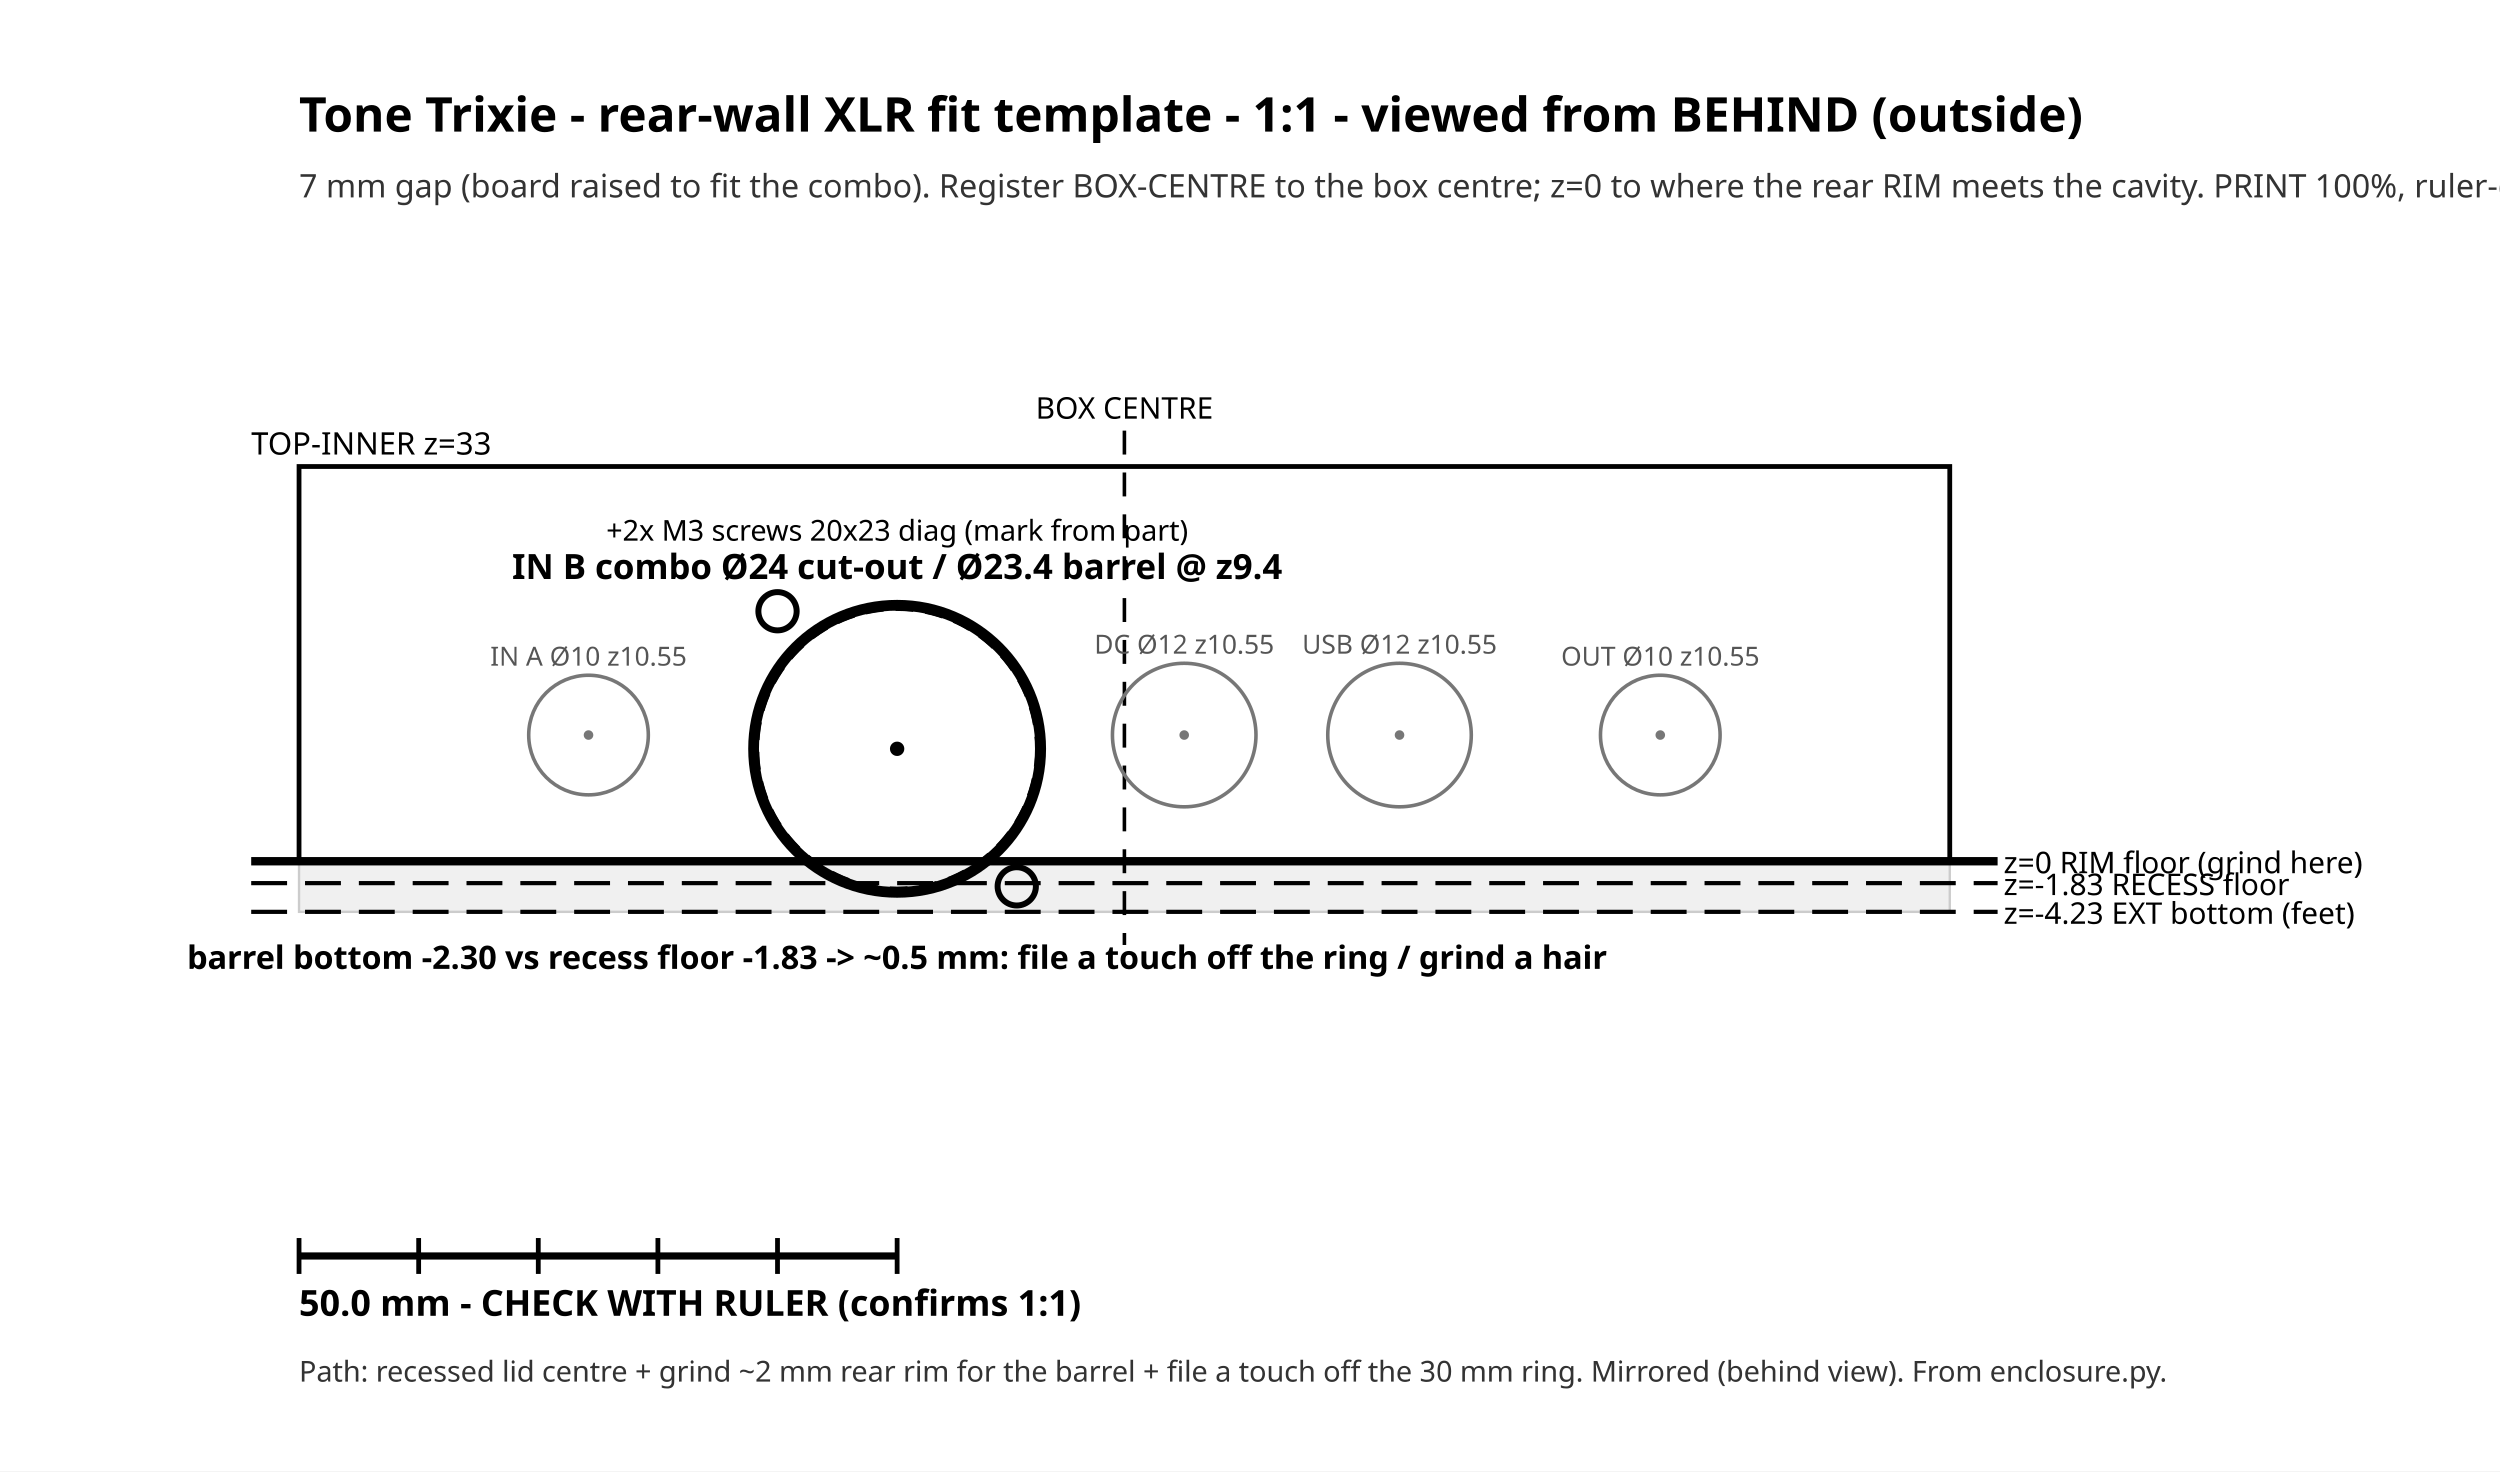
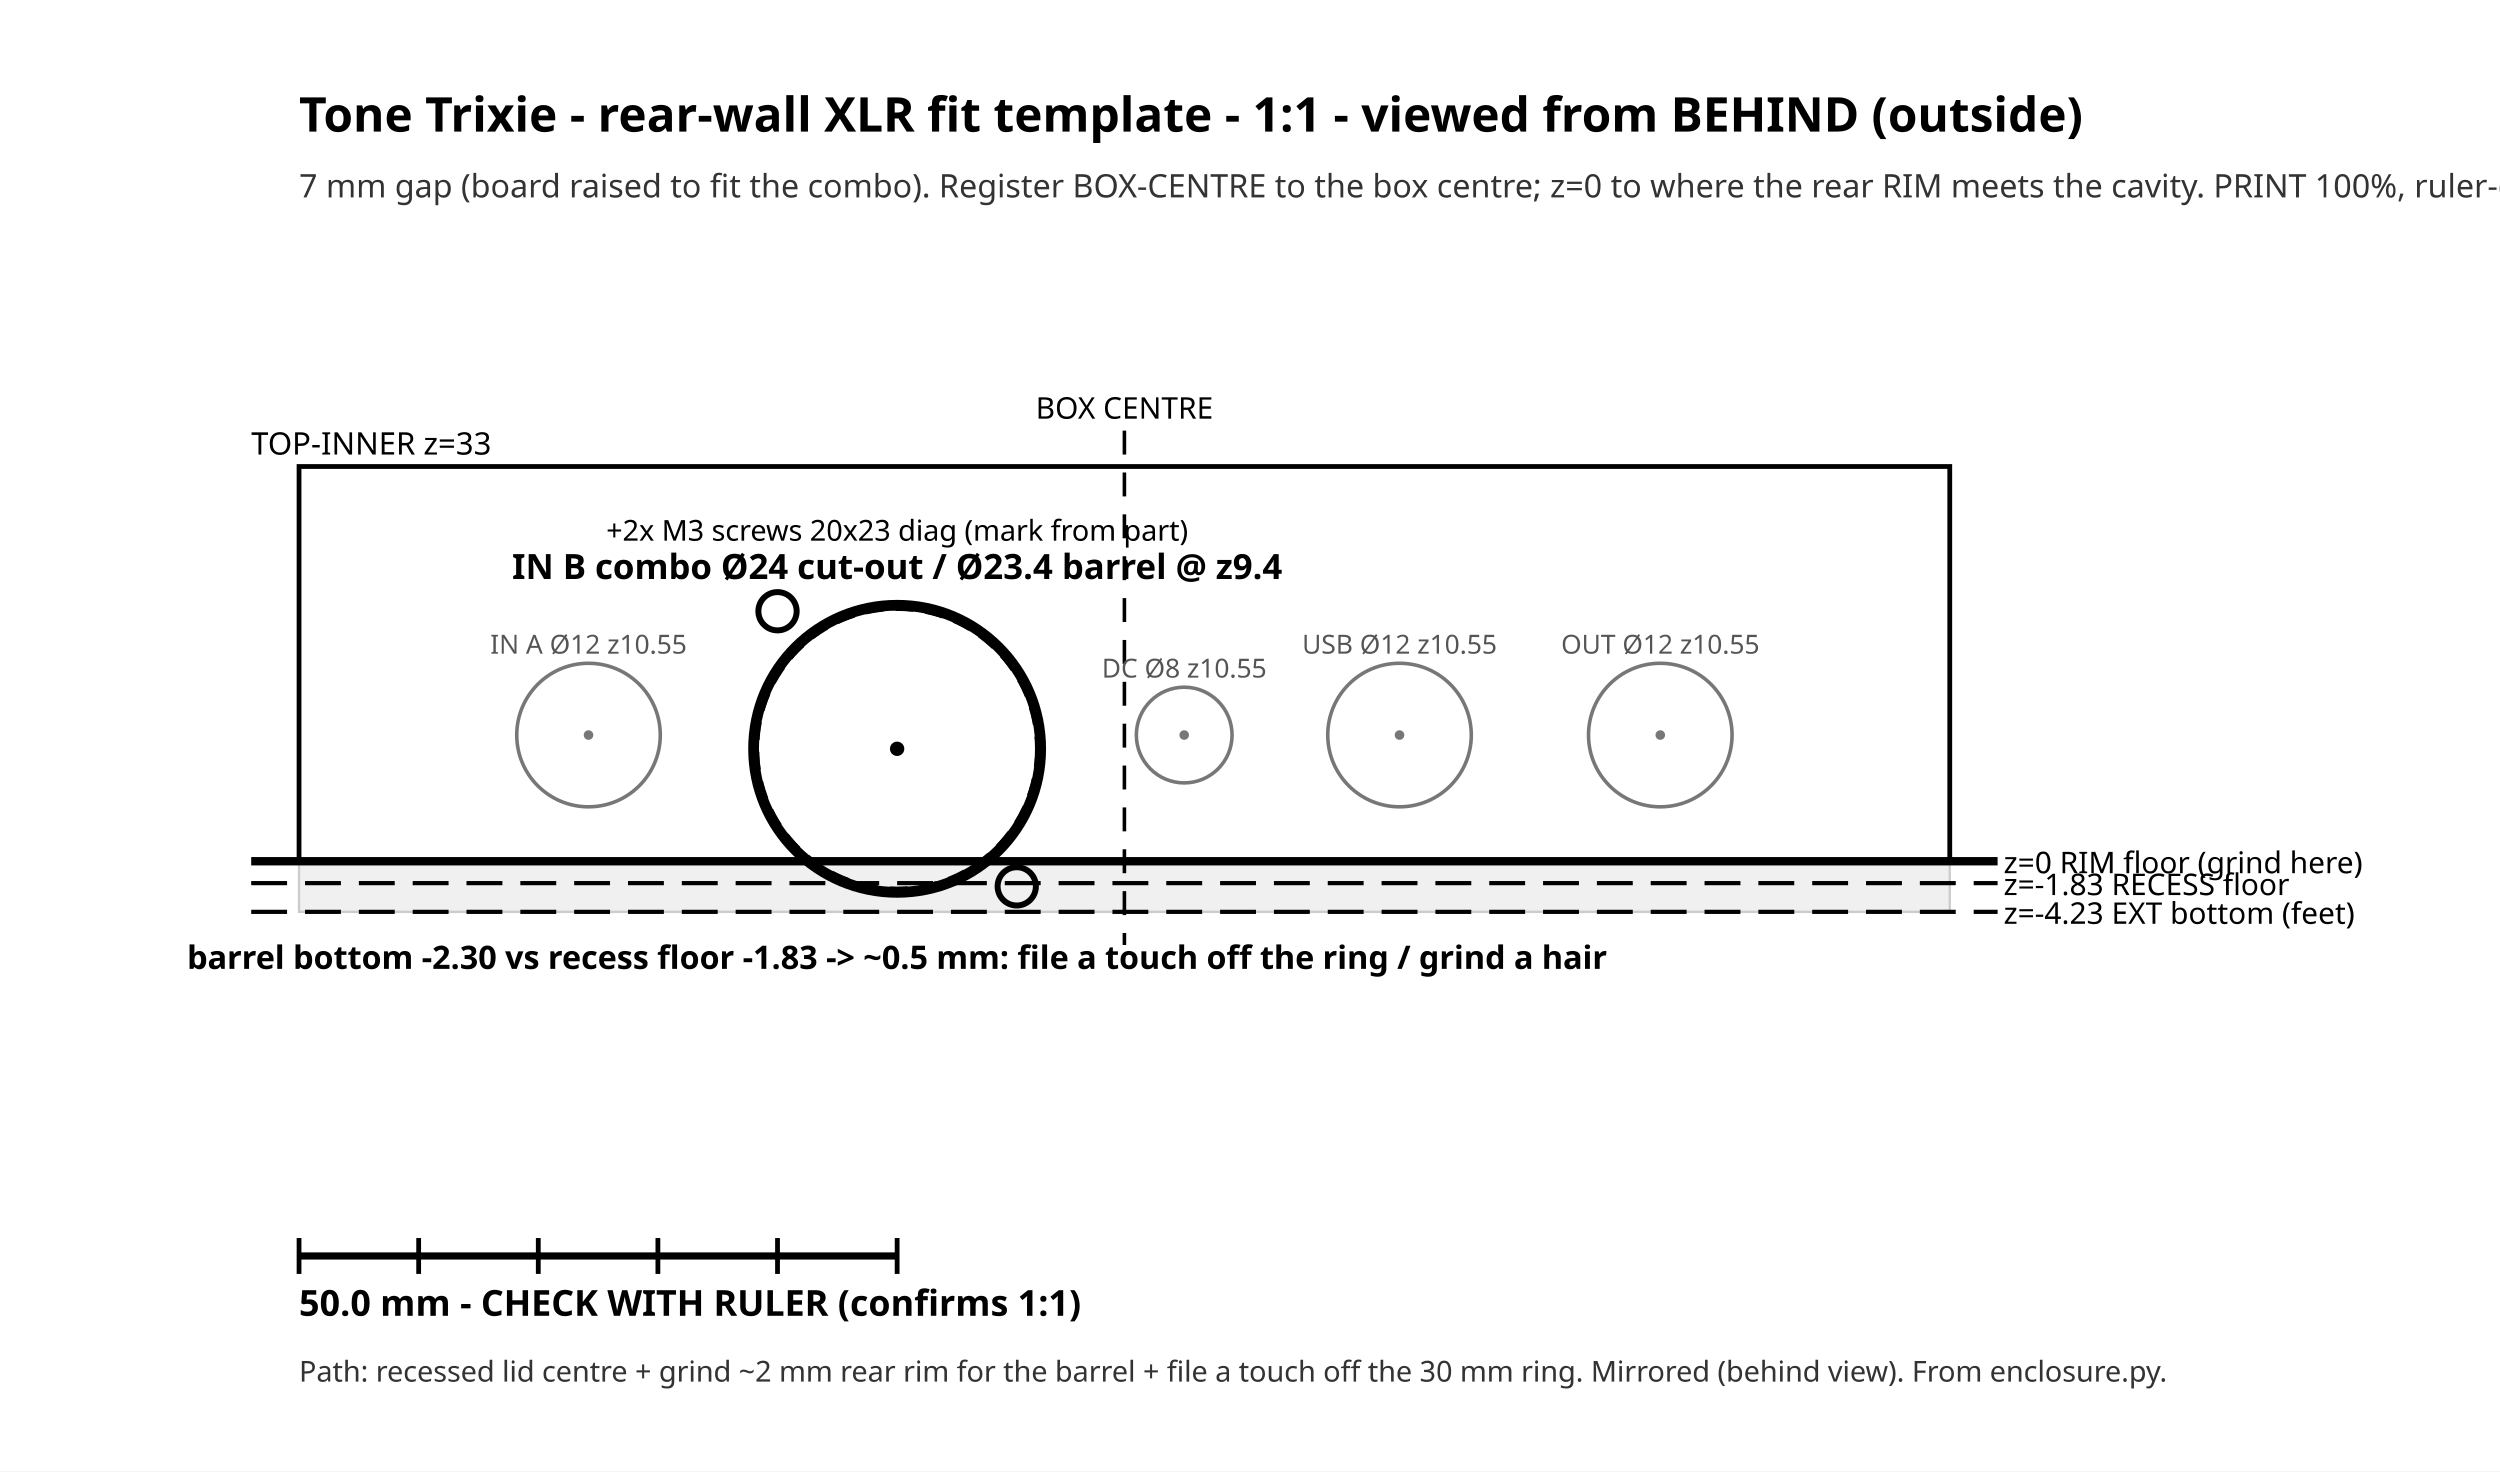
<svg xmlns="http://www.w3.org/2000/svg" width="209.0mm" height="123.0mm" viewBox="0 0 209.0 123.0" font-family="sans-serif">
  <rect width="209.0" height="123.0" fill="#fff" />
  <text x="25" y="11" font-size="4.0" font-weight="bold">Tone Trixie - rear-wall XLR fit template - 1:1 - viewed from BEHIND (outside)</text>
  <text x="25" y="16.5" font-size="2.7" fill="#333">7 mm gap (board raised to fit the combo). Register BOX-CENTRE to the box centre; z=0 to where the rear RIM meets the cavity. PRINT 100%, ruler-check the 50 mm bar.</text>
  <rect x="25" y="72.0" width="138.0" height="4.23" fill="#f0f0f0" stroke="#ccc" stroke-width="0.2" />
  <rect x="25" y="39.0" width="138.0" height="33.0" fill="none" stroke="#000" stroke-width="0.4" />
  <line x1="21" y1="72.0" x2="167.0" y2="72.0" stroke="#000" stroke-width="0.7" />
  <text x="167.5" y="73.0" font-size="2.5">z=0 RIM floor (grind here)</text>
  <line x1="21" y1="73.83" x2="167.0" y2="73.83" stroke="#000" stroke-width="0.35" stroke-dasharray="3 1.5" />
  <text x="167.5" y="74.83" font-size="2.5">z=-1.83 RECESS floor</text>
  <line x1="21" y1="76.23" x2="167.0" y2="76.23" stroke="#000" stroke-width="0.35" stroke-dasharray="3 1.5" />
  <text x="167.5" y="77.23" font-size="2.5">z=-4.23 EXT bottom (feet)</text>
  <text x="21" y="38.0" font-size="2.6">TOP-INNER z=33</text>
  <line x1="94.0" y1="36.0" x2="94.0" y2="79.0" stroke="#000" stroke-width="0.3" stroke-dasharray="2 1.5" />
  <text x="94.0" y="35.0" font-size="2.5" text-anchor="middle">BOX CENTRE</text>
-   <circle cx="138.8" cy="61.45" r="5.0" fill="none" stroke="#777" stroke-width="0.3" />
+   <circle cx="138.8" cy="61.45" r="6.0" fill="none" stroke="#777" stroke-width="0.3" />
  <circle cx="138.8" cy="61.45" r="0.4" fill="#777" />
-   <text x="138.8" y="55.65" font-size="2.2" fill="#555" text-anchor="middle">OUT Ø10 z10.55</text>
+   <text x="138.8" y="54.65" font-size="2.2" fill="#555" text-anchor="middle">OUT Ø12 z10.55</text>
  <circle cx="117.0" cy="61.45" r="6.0" fill="none" stroke="#777" stroke-width="0.3" />
  <circle cx="117.0" cy="61.45" r="0.4" fill="#777" />
  <text x="117.0" y="54.65" font-size="2.2" fill="#555" text-anchor="middle">USB Ø12 z10.55</text>
-   <circle cx="99.0" cy="61.45" r="6.0" fill="none" stroke="#777" stroke-width="0.3" />
+   <circle cx="99.0" cy="61.45" r="4.0" fill="none" stroke="#777" stroke-width="0.3" />
  <circle cx="99.0" cy="61.45" r="0.4" fill="#777" />
-   <text x="99.0" y="54.65" font-size="2.2" fill="#555" text-anchor="middle">DC Ø12 z10.55</text>
-   <circle cx="49.2" cy="61.45" r="5.0" fill="none" stroke="#777" stroke-width="0.3" />
+   <text x="99.0" y="56.65" font-size="2.2" fill="#555" text-anchor="middle">DC Ø8 z10.55</text>
+   <circle cx="49.2" cy="61.45" r="6.0" fill="none" stroke="#777" stroke-width="0.3" />
  <circle cx="49.2" cy="61.45" r="0.4" fill="#777" />
-   <text x="49.2" y="55.65" font-size="2.2" fill="#555" text-anchor="middle">IN A Ø10 z10.55</text>
+   <text x="49.2" y="54.65" font-size="2.2" fill="#555" text-anchor="middle">IN A Ø12 z10.55</text>
  <circle cx="75.0" cy="62.6" r="12.0" fill="none" stroke="#000" stroke-width="0.9" />
  <circle cx="75.0" cy="62.6" r="11.7" fill="none" stroke="#000" stroke-width="0.35" stroke-dasharray="1.5 1" />
  <circle cx="75.0" cy="62.6" r="0.6" fill="#000" />
  <circle cx="85.0" cy="74.1" r="1.6" fill="none" stroke="#000" stroke-width="0.5" />
  <circle cx="65.0" cy="51.1" r="1.6" fill="none" stroke="#000" stroke-width="0.5" />
  <text x="75.0" y="48.4" font-size="2.9" font-weight="bold" text-anchor="middle">IN B combo Ø24 cut-out / Ø23.4 barrel @ z9.4</text>
  <text x="75.0" y="45.2" font-size="2.4" text-anchor="middle">+2x M3 screws 20x23 diag (mark from part)</text>
  <text x="75.0" y="81.0" font-size="2.7" font-weight="bold" text-anchor="middle">barrel bottom -2.30 vs recess floor -1.83 -&gt; ~0.5 mm: file a touch off the ring / grind a hair</text>
  <line x1="25" y1="105.0" x2="75" y2="105.0" stroke="#000" stroke-width="0.6" />
  <line x1="25" y1="103.5" x2="25" y2="106.5" stroke="#000" stroke-width="0.4" />
  <line x1="35" y1="103.5" x2="35" y2="106.5" stroke="#000" stroke-width="0.4" />
  <line x1="45" y1="103.5" x2="45" y2="106.5" stroke="#000" stroke-width="0.4" />
  <line x1="55" y1="103.5" x2="55" y2="106.5" stroke="#000" stroke-width="0.4" />
  <line x1="65" y1="103.5" x2="65" y2="106.5" stroke="#000" stroke-width="0.4" />
  <line x1="75" y1="103.5" x2="75" y2="106.5" stroke="#000" stroke-width="0.4" />
  <text x="25" y="110.0" font-size="3" font-weight="bold">50.0 mm - CHECK WITH RULER (confirms 1:1)</text>
  <text x="25" y="115.5" font-size="2.4" fill="#333">Path: recessed lid centre + grind ~2 mm rear rim for the barrel + file a touch off the 30 mm ring. Mirrored (behind view). From enclosure.py.</text>
</svg>
